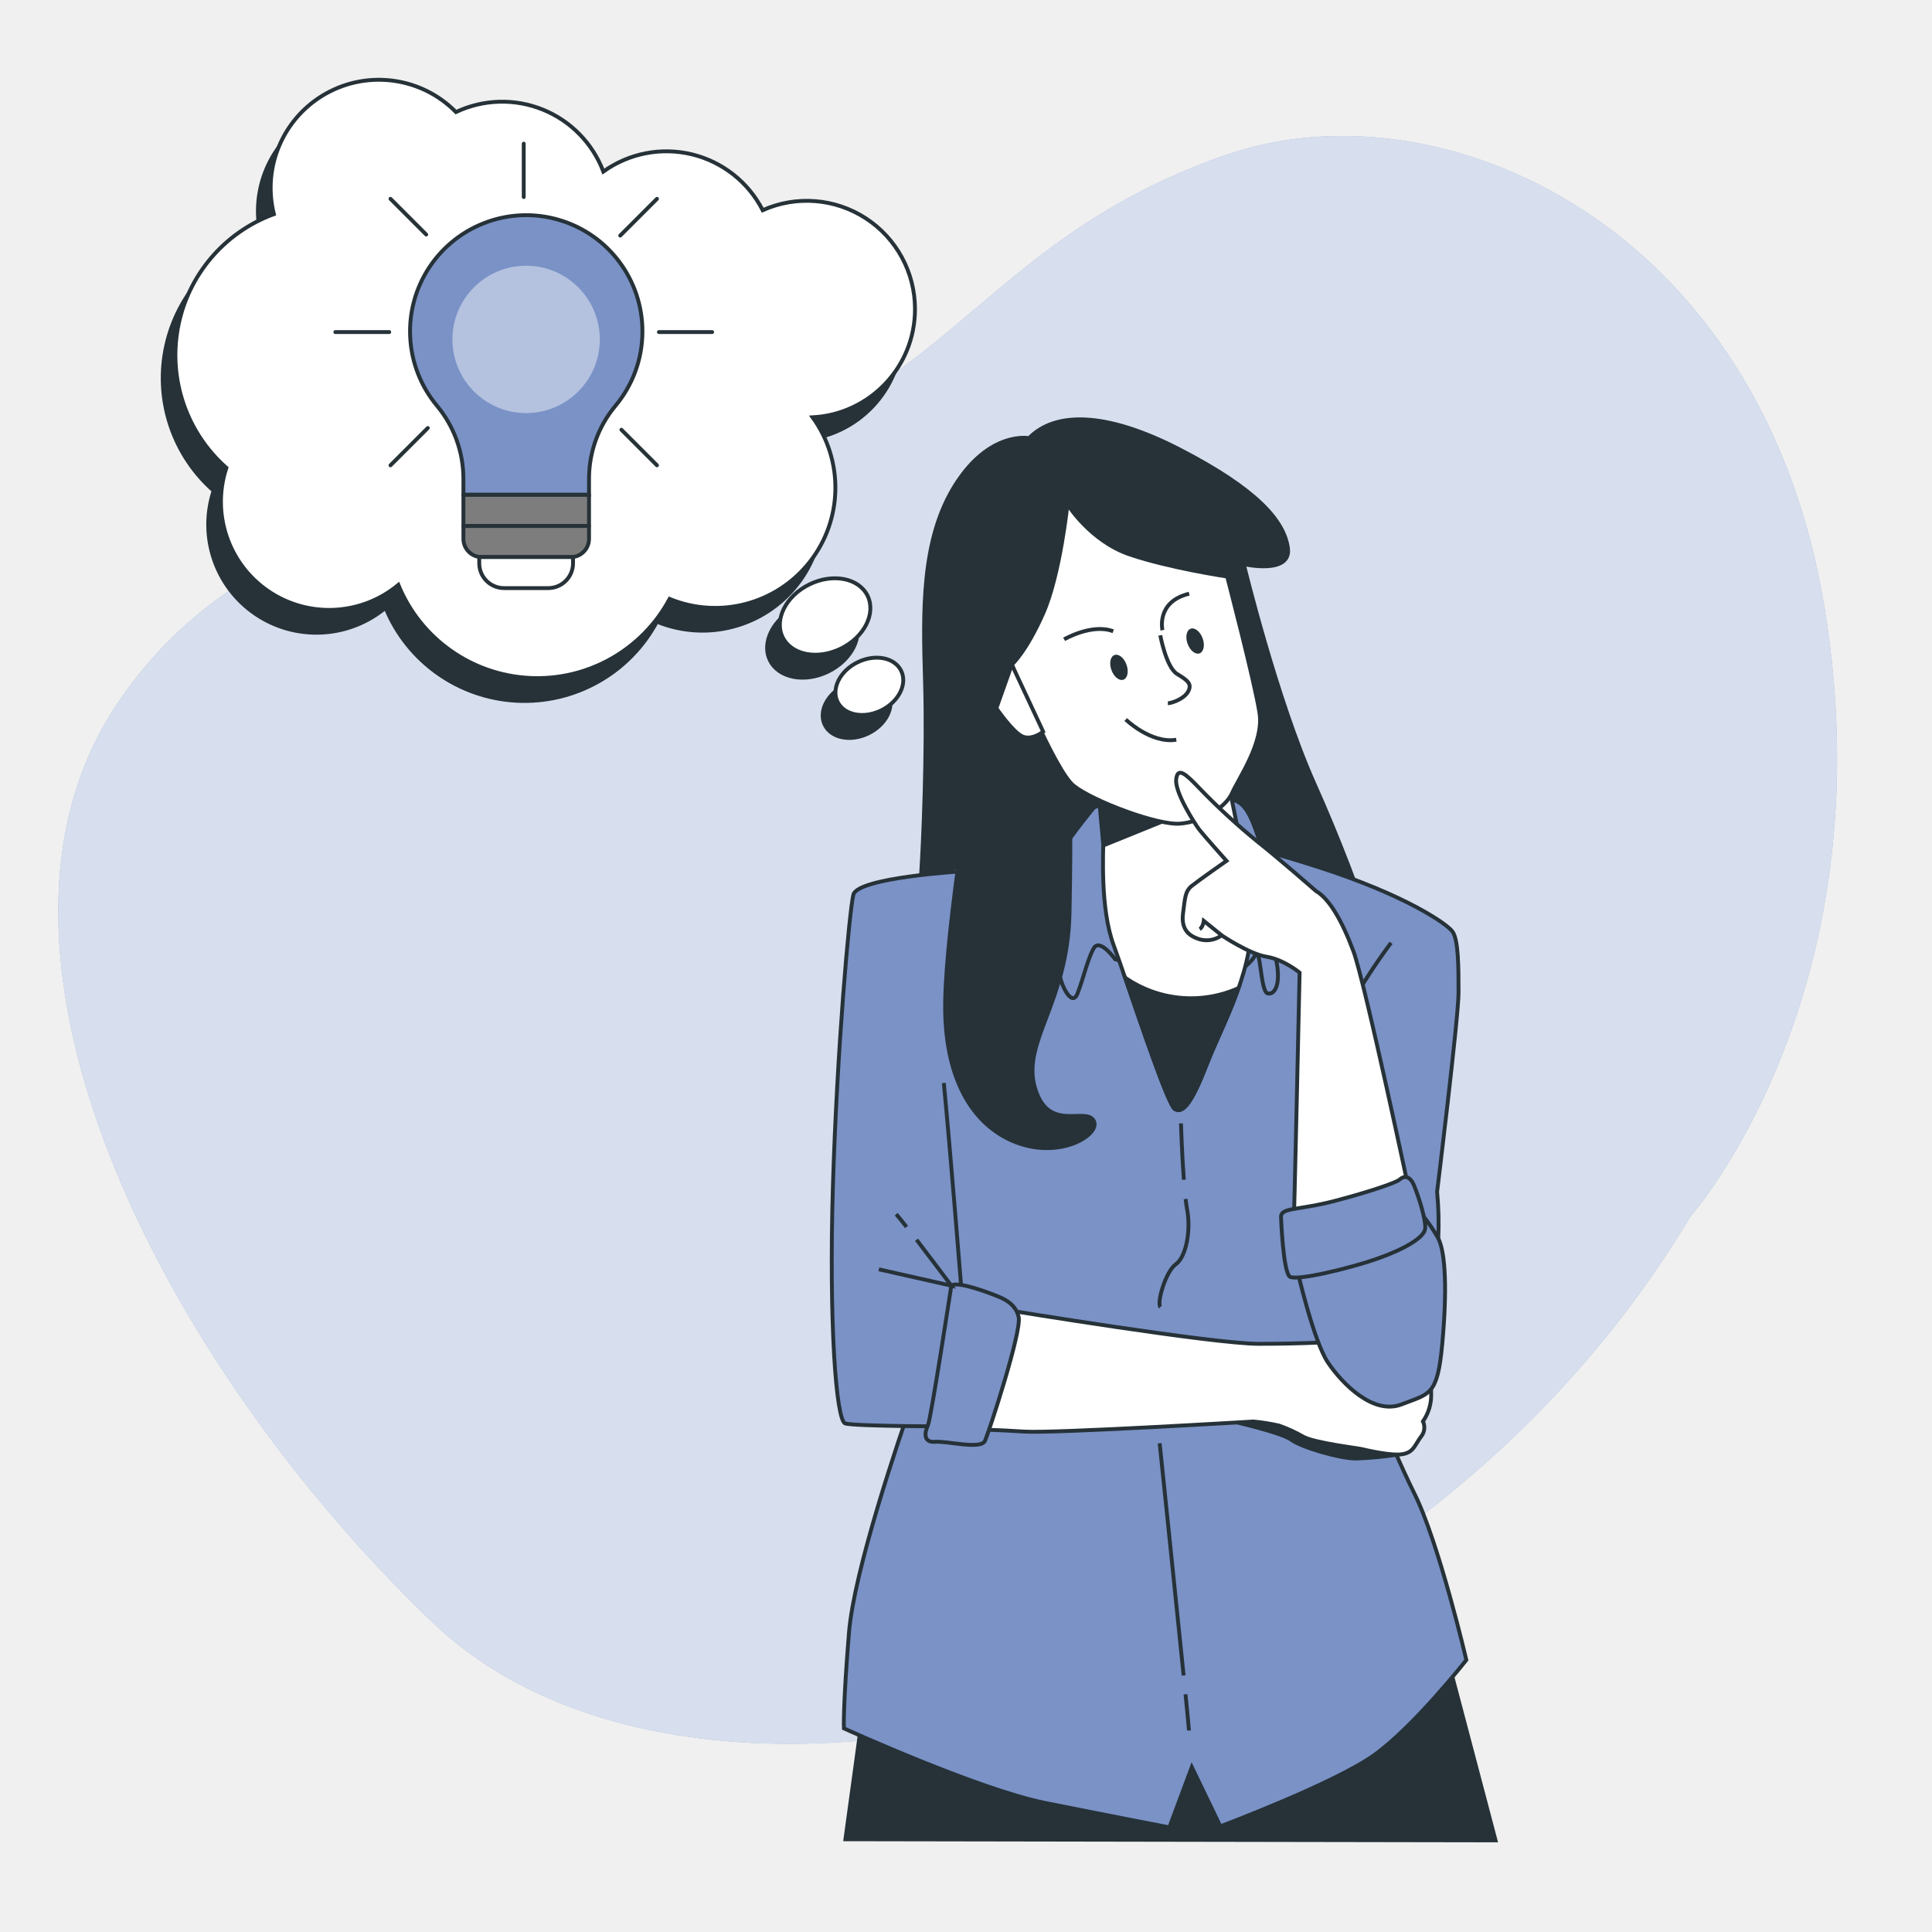
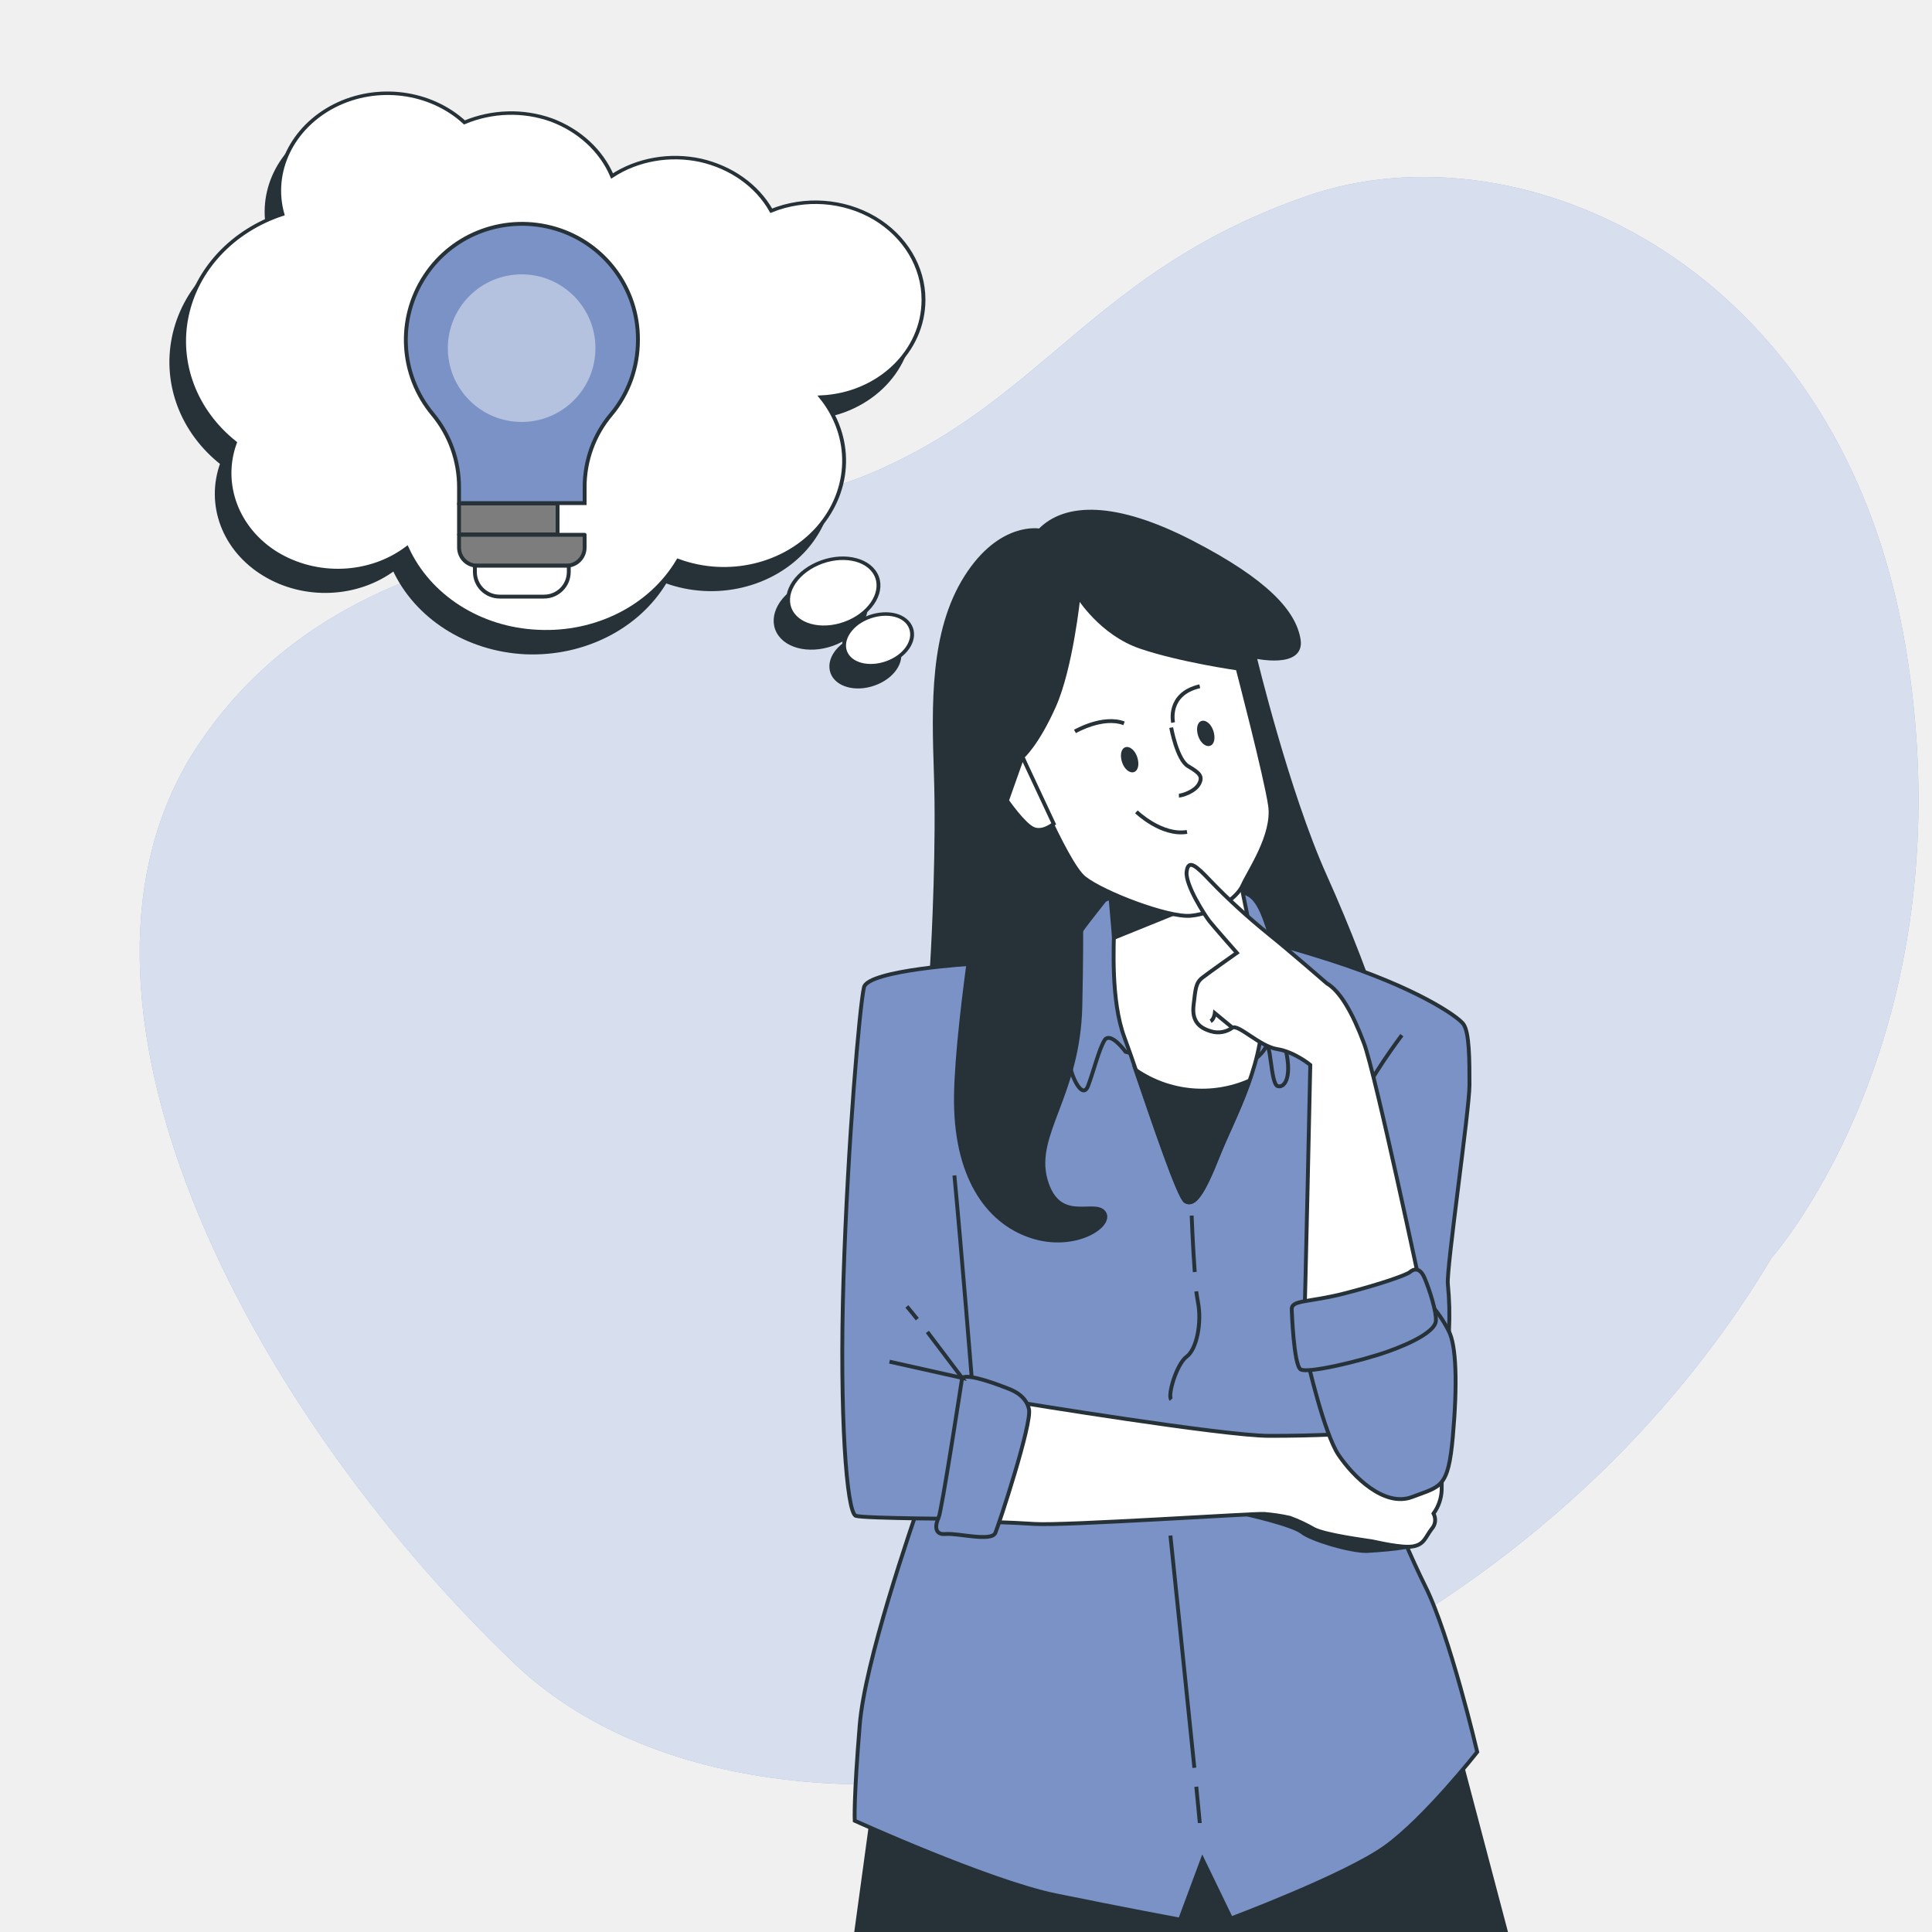
<svg xmlns="http://www.w3.org/2000/svg" viewBox="0 0 500 500">
  <g id="freepik--background-simple--inject-29">
-     <path d="M437.4,314.93s51.09-57.42,34.85-157.33-99.67-136.72-155-117.49-67.81,52.7-113,71.84-131.06,6-174,70.29,11.88,170.82,81.67,237.62S359.8,444.84,437.4,314.93Z" style="fill:#7A92C6" />
-     <path d="M437.4,314.93s51.09-57.42,34.85-157.33-99.67-136.72-155-117.49-67.81,52.7-113,71.84-131.06,6-174,70.29,11.88,170.82,81.67,237.62S359.8,444.84,437.4,314.93Z" style="fill:#fff;opacity:0.7" />
+     <path d="M 458.5 325.5 s 51.1 -57.4 34.8 -157.3 s -99.7 -136.7 -155 -117.5 s -67.8 52.7 -113 71.8 s -131.1 6 -174 70.3 s 11.9 170.8 81.7 237.6 S 380.9 455.4 458.5 325.5 Z" style="fill: #7a92c6" />
+     <path d="M 458.5 325.5 s 51.1 -57.4 34.8 -157.3 s -99.7 -136.7 -155 -117.5 s -67.8 52.7 -113 71.8 s -131.1 6 -174 70.3 s 11.9 170.8 81.7 237.6 S 380.9 455.4 458.5 325.5 Z" style="fill: #ffffff; opacity: 0.7" />
  </g>
  <g id="freepik--Character--inject-29">
-     <path d="M266.31,113.39s-10.16-2-19.07,12.11-8.37,33-7.84,51-.46,41.3-1,49.5-9.47,16.09-9.47,16.09l127.52,3a438.79,438.79,0,0,0-16.31-42.28C330.36,181,321.89,146,321.89,146s12.48,2.85,11.41-4.27-8.2-15.15-27.8-25.3S272.9,106.62,266.31,113.39Z" style="fill:#263238;stroke:#263238;stroke-miterlimit:10" />
-     <polygon points="218.79 476 223.81 439.4 374.35 428.18 387.05 476.29 218.79 476" style="fill:#263238;stroke:#263238;stroke-miterlimit:10" />
-     <path d="M366.05,386.54a228,228,0,0,1-9.9-23.22c2.65-6.39,11.55-22.67,11.55-22.67l5.28-9.51s-1-2.93-.75-10.71a87.35,87.35,0,0,0-.31-12s5.55-45.17,5.55-51.51,0-13.73-1.58-15.85-12.42-9.5-34.6-16.64-29.59-7.39-31.17-7.92-29.58,1.85-29.58,1.85-43.85,7.39-46,9.77S240.39,347,240.39,347s-3.29,8.51-4.07,14.89c-3.74,10.63-15.27,44.45-16.6,60.58-1.58,19.28-1.32,24.83-1.32,24.83s34.86,15.84,52,19.28,32.23,6.34,32.23,6.34l5.81-15.59,7.39,15.32s29.58-11.09,39.88-18.49,23.78-24.56,23.78-24.56S372.38,399.22,366.05,386.54Z" style="fill:#7A92C6;stroke:#263238;stroke-miterlimit:10" />
-     <path d="M360,244s-9.06,12-11,18.11" style="fill:none;stroke:#263238;stroke-miterlimit:10" />
-     <path d="M318.57,367.76s13.08,2.95,15.61,4.85,12.45,4.85,16.67,4.85a87.08,87.08,0,0,0,10.76-1l-6.75-7.6S328.7,365,324.69,365A8,8,0,0,0,318.57,367.76Z" style="fill:#263238;stroke:#263238;stroke-miterlimit:10" />
-     <path d="M306.81,438.48c.54,5.45.89,9,.89,9.37" style="fill:none;stroke:#263238;stroke-miterlimit:10" />
-     <path d="M300.12,373.52s4,38.5,6.2,60.09" style="fill:none;stroke:#263238;stroke-miterlimit:10" />
-     <path d="M306.83,310.3c.12,1,.25,1.91.38,2.62,1.06,5.54-.26,12.41-2.9,14.26s-5,10-4,11.09" style="fill:none;stroke:#263238;stroke-miterlimit:10" />
-     <path d="M305.63,290.73s.25,7.87.75,14.59" style="fill:none;stroke:#263238;stroke-miterlimit:10" />
-     <path d="M287.32,208.37s-3.55-.22-4.44.89-7.75,9.53-8,11.3-.67,29-.67,31.24,3.1,9.31,4.65,5.32,2.66-9.08,4.22-11.74,5.53,2.88,5.53,2.88l26.15,7.09s8.42-4.88,10-8,1.33,9.31,3.33,9.75,3.77-2.88,1.77-10.41-1.55-21.94-4.43-30.58-4.88-9.31-9.53-9.53S287.32,208.37,287.32,208.37Z" style="fill:#7A92C6;stroke:#263238;stroke-miterlimit:10" />
-     <path d="M283.77,192.26s1.78,21,1.78,24.59-.89,18.17,2.67,27.79,13.72,41.16,15.86,42.41,4.45-1.78,8.37-11.94S325.28,250,323.68,235s-8.56-44.72-8.56-44.72Z" style="fill:#fff;stroke:#263238;stroke-miterlimit:10" />
-     <polygon points="305.57 210.68 285.54 218.81 284.38 206.03 305.57 210.68" style="fill:#263238;stroke:#263238;stroke-miterlimit:10" />
-     <path d="M291.16,253c4.5,13.05,11.22,33.05,12.92,34,2.14,1.25,4.45-1.78,8.37-11.94,2.07-5.35,5.51-12,8.08-19.35A29.92,29.92,0,0,1,291.16,253Z" style="fill:#263238;stroke:#263238;stroke-miterlimit:10" />
-     <path d="M261.86,172s11.08,27.39,16,31.34,21.69,10.29,27.54,9.82,11.87-4.28,13.46-7.92,8.23-13,7.12-20.57-8.39-35.46-8.39-35.46S302.69,147,292.4,143.5s-16.14-13-16.14-13-1.9,18.36-6.33,28.33S261.86,172,261.86,172Z" style="fill:#fff;stroke:#263238;stroke-miterlimit:10" />
-     <path d="M300.28,164.42s1.52,8.28,4.35,10,3.93,2.62,2.84,4.58-4.36,3-5.23,3" style="fill:none;stroke:#263238;stroke-miterlimit:10" />
-     <path d="M291.34,186.21s6.54,6.32,13.08,5.23" style="fill:none;stroke:#263238;stroke-miterlimit:10" />
-     <path d="M275.4,165.46s7.21-4.2,12.7-2.08" style="fill:none;stroke:#263238;stroke-miterlimit:10" />
-     <path d="M300.84,163.09s-1.72-7.37,6.92-9.44" style="fill:none;stroke:#263238;stroke-miterlimit:10" />
-     <path d="M291.53,172c.64,1.76.29,3.51-.78,3.9s-2.47-.72-3.11-2.49-.29-3.5.79-3.89S290.89,170.22,291.53,172Z" style="fill:#263238" />
-     <path d="M311.24,165.19c.64,1.76.29,3.51-.79,3.9s-2.46-.72-3.1-2.48-.29-3.51.78-3.9S310.6,163.43,311.24,165.19Z" style="fill:#263238" />
-     <path d="M261.86,172l-4,11.29s4.27,6.24,6.77,7.31,5.34-1.25,5.34-1.25Z" style="fill:#fff;stroke:#263238;stroke-miterlimit:10" />
-     <path d="M260.73,339.06s53.09,8.72,65,8.72,22.45-.53,23.77-1.06,18-2.11,19.28.27.8,6.87.8,6.87a29.88,29.88,0,0,1,.79,7.92,12,12,0,0,1-2.11,6.07,3.72,3.72,0,0,1-.53,4c-1.59,2.11-1.85,4-4.76,4.49s-9.5-1.06-10.56-1.32-12.15-1.59-15.06-3.17a37.79,37.79,0,0,0-6.34-2.91,52.81,52.81,0,0,0-6.6-1.06S272.61,371,265,370.49s-12.41-.52-12.41-.52Z" style="fill:#fff;stroke:#263238;stroke-miterlimit:10" />
-     <path d="M335.63,328.28s4.29,18.75,8,24.28,11.78,13.74,19.1,10.89,9.28-2.14,10.53-15.71.89-23.56-1.07-27.31a43.46,43.46,0,0,0-5.36-7.5Z" style="fill:#7A92C6;stroke:#263238;stroke-miterlimit:10" />
-     <path d="M340.63,230.64s-10-8.74-15-12.67a169.23,169.23,0,0,1-15.17-13.92c-3.57-3.75-5.72-5.71-6.07-2.32s4.82,11.42,5.89,12.85,7.14,8.21,7.14,8.21-7.14,5-8.93,6.43-1.78,3-2.32,7.14,1.43,5.89,4.46,6.78a6.65,6.65,0,0,0,5.54-1.07s7.14,4.82,11.6,5.53,8.57,4.11,8.57,4.11-1.43,66-1.61,67.65,9.46,1.25,18.74-1.79,11.79-6.6,11.79-6.6-12-56.76-15-64.8S344,232.61,340.63,230.64Z" style="fill:#fff;stroke:#263238;stroke-miterlimit:10" />
-     <path d="M316.18,242.07l-4.64-3.75s-.18,1.61-1.07,2.14" style="fill:#fff;stroke:#263238;stroke-miterlimit:10" />
-     <path d="M331.53,315.08s.53,14.27,2.32,15.35,15.35-2.15,22.49-4.65,12.32-5.53,12.5-7.85-1.61-8-2.86-11.07-3-2.32-3.75-1.6-7.14,3-16.78,5.53S331.35,312.4,331.53,315.08Z" style="fill:#7A92C6;stroke:#263238;stroke-miterlimit:10" />
-     <path d="M243.84,285.12c-.33-3.63-.6-6.94-.81-9.71" style="fill:#7A92C6;stroke:#263238;stroke-miterlimit:10" />
-     <path d="M249.11,225.49s-27.21,1.59-28.27,6.08-4.22,40.14-5.28,75.27.79,60.75,3.17,61.54,29.58.79,29.58.79l3.44-30.63-2.91-4.49s-2.76-34.78-4.58-53.77" style="fill:#7A92C6;stroke:#263238;stroke-miterlimit:10" />
-     <path d="M246.2,332.73s-5.28,34.6-6.07,36.18-1.32,4.49,1.84,4.23,11.89,2.11,12.95-.27,9.51-28.26,8.71-32-4.49-5-5.81-5.54S247.79,331.4,246.2,332.73Z" style="fill:#7A92C6;stroke:#263238;stroke-miterlimit:10" />
-     <path d="M234.61,317.53c-1.19-1.52-2.16-2.72-2.67-3.29" style="fill:none;stroke:#263238;stroke-miterlimit:10" />
-     <path d="M227.45,328.5l18.75,4.23s-4.89-6.52-9-11.89" style="fill:none;stroke:#263238;stroke-miterlimit:10" />
-     <path d="M252.6,193.78s-7.74,45.06-8,65.78,8,32.65,19.4,36.44,21.3-2.84,18.93-6.15-11.83,3.31-15.14-8.52,8.52-21.77,9-45,0-29.34,0-29.34" style="fill:#263238;stroke:#263238;stroke-miterlimit:10" />
+     <path d="M 269.1 137.3 s -10.2 -2 -19.1 12.1 s -8.4 33 -7.8 51 s -0.5 41.3 -1 49.5 s -9.5 16.1 -9.5 16.1 l 127.5 3 C 354.5 254.6 349.1 240.5 342.9 226.7 C 333.1 204.9 324.7 169.9 324.7 169.9 s 12.5 2.8 11.4 -4.3 s -8.2 -15.2 -27.8 -25.3 S 275.7 130.5 269.1 137.3 Z" style="fill: #263238; stroke: #263238; stroke-miterlimit: 10" />
+     <polygon points="221.6,499.9 226.6,463.3 377.1,452.1 389.8,500.2 221.6,499.9" style="fill: #263238; stroke: #263238; stroke-miterlimit: 10" />
+     <path d="M 368.8 410.4 C 365.1 402.9 361.8 395.1 358.9 387.2 c 2.6 -6.4 11.6 -22.7 11.6 -22.7 l 5.3 -9.5 s -1 -2.9 -0.8 -10.7 C 375.2 340.3 375.1 336.3 374.7 332.3 s 5.6 -45.2 5.6 -51.5 s 0 -13.7 -1.6 -15.8 s -12.4 -9.5 -34.6 -16.6 s -29.6 -7.4 -31.2 -7.9 s -29.6 1.9 -29.6 1.9 s -43.8 7.4 -46 9.8 S 243.2 370.9 243.2 370.9 s -3.3 8.5 -4.1 14.9 c -3.7 10.6 -15.3 44.4 -16.6 60.6 c -1.6 19.3 -1.3 24.8 -1.3 24.8 s 34.9 15.8 52 19.3 s 32.2 6.3 32.2 6.3 l 5.8 -15.6 l 7.4 15.3 s 29.6 -11.1 39.9 -18.5 s 23.8 -24.6 23.8 -24.6 S 375.2 423.1 368.8 410.4 Z" style="fill: #7a92c6; stroke: #263238; stroke-miterlimit: 10" />
+     <path d="M 362.8 267.9 s -9.1 12 -11 18.1" style="fill: none; stroke: #263238; stroke-miterlimit: 10" />
+     <path d="M 321.3 391.6 s 13.1 2.9 15.6 4.9 s 12.4 4.9 16.7 4.9 C 357.2 401.2 360.8 400.9 364.4 400.3 l -6.8 -7.6 S 331.5 388.9 327.5 388.9 C 325.1 388.9 322.9 389.9 321.3 391.6 Z" style="fill: #263238; stroke: #263238; stroke-miterlimit: 10" />
+     <path d="M 309.6 462.4 c 0.5 5.4 0.9 9 0.9 9.4" style="fill: none; stroke: #263238; stroke-miterlimit: 10" />
+     <path d="M 302.9 397.4 s 4 38.5 6.2 60.1" style="fill: none; stroke: #263238; stroke-miterlimit: 10" />
+     <path d="M 309.6 334.2 c 0.1 1 0.3 1.9 0.4 2.6 c 1.1 5.5 -0.3 12.4 -2.9 14.3 s -5 10 -4 11.1" style="fill: none; stroke: #263238; stroke-miterlimit: 10" />
+     <path d="M 308.4 314.6 s 0.3 7.9 0.8 14.6" style="fill: none; stroke: #263238; stroke-miterlimit: 10" />
+     <path d="M 290.1 232.3 s -3.6 -0.2 -4.4 0.9 s -7.8 9.5 -8 11.3 s -0.7 29 -0.7 31.2 s 3.1 9.3 4.6 5.3 s 2.7 -9.1 4.2 -11.7 s 5.5 2.9 5.5 2.9 l 26.1 7.1 s 8.4 -4.9 10 -8 s 1.3 9.3 3.3 9.8 s 3.8 -2.9 1.8 -10.4 s -1.6 -21.9 -4.4 -30.6 s -4.9 -9.3 -9.5 -9.5 S 290.1 232.3 290.1 232.3 Z" style="fill: #7a92c6; stroke: #263238; stroke-miterlimit: 10" />
+     <path d="M 286.5 216.1 s 1.8 21 1.8 24.6 s -0.9 18.2 2.7 27.8 s 13.7 41.2 15.9 42.4 s 4.4 -1.8 8.4 -11.9 S 328.1 273.9 326.5 258.9 s -8.6 -44.7 -8.6 -44.7 Z" style="fill: #ffffff; stroke: #263238; stroke-miterlimit: 10" />
+     <polygon points="308.3,234.6 288.3,242.7 287.2,229.9 308.3,234.6" style="fill: #263238; stroke: #263238; stroke-miterlimit: 10" />
+     <path d="M 293.9 276.9 c 4.5 13.1 11.2 33.1 12.9 34 c 2.1 1.3 4.4 -1.8 8.4 -11.9 c 2.1 -5.4 5.5 -12 8.1 -19.3 C 313.7 283.9 302.6 282.9 293.9 276.9 Z" style="fill: #263238; stroke: #263238; stroke-miterlimit: 10" />
+     <path d="M 264.6 195.9 s 11.1 27.4 16 31.3 s 21.7 10.3 27.5 9.8 s 11.9 -4.3 13.5 -7.9 s 8.2 -13 7.1 -20.6 s -8.4 -35.5 -8.4 -35.5 S 305.5 170.9 295.2 167.4 s -16.1 -13 -16.1 -13 s -1.9 18.4 -6.3 28.3 S 264.6 195.9 264.6 195.9 Z" style="fill: #ffffff; stroke: #263238; stroke-miterlimit: 10" />
+     <path d="M 303.1 188.3 s 1.5 8.3 4.4 10 s 3.9 2.6 2.8 4.6 s -4.4 3 -5.2 3" style="fill: none; stroke: #263238; stroke-miterlimit: 10" />
+     <path d="M 294.1 210.1 s 6.5 6.3 13.1 5.2" style="fill: none; stroke: #263238; stroke-miterlimit: 10" />
+     <path d="M 278.2 189.3 s 7.2 -4.2 12.7 -2.1" style="fill: none; stroke: #263238; stroke-miterlimit: 10" />
+     <path d="M 303.6 187 s -1.7 -7.4 6.9 -9.4" style="fill: none; stroke: #263238; stroke-miterlimit: 10" />
+     <path d="M 294.3 195.9 c 0.6 1.8 0.3 3.5 -0.8 3.9 s -2.5 -0.7 -3.1 -2.5 s -0.3 -3.5 0.8 -3.9 S 293.7 194.1 294.3 195.9 Z" style="fill: #263238" />
+     <path d="M 314 189.1 c 0.6 1.8 0.3 3.5 -0.8 3.9 s -2.5 -0.7 -3.1 -2.5 s -0.3 -3.5 0.8 -3.9 S 313.4 187.3 314 189.1 Z" style="fill: #263238" />
+     <path d="M 264.6 195.9 l -4 11.3 s 4.3 6.2 6.8 7.3 s 5.3 -1.3 5.3 -1.3 Z" style="fill: #ffffff; stroke: #263238; stroke-miterlimit: 10" />
+     <path d="M 263.5 362.9 s 53.1 8.7 65 8.7 s 22.4 -0.5 23.8 -1.1 s 18 -2.1 19.3 0.3 s 0.8 6.9 0.8 6.9 C 373 380.3 373.2 383 373.1 385.7 C 373 387.8 372.3 389.9 371 391.7 C 371.7 393.1 371.5 394.6 370.5 395.7 c -1.6 2.1 -1.9 4 -4.8 4.5 s -9.5 -1.1 -10.6 -1.3 s -12.1 -1.6 -15.1 -3.2 C 338.1 394.6 336 393.6 333.8 392.8 C 331.6 392.3 329.4 392 327.2 391.8 S 275.4 394.9 267.8 394.4 s -12.4 -0.5 -12.4 -0.5 Z" style="fill: #ffffff; stroke: #263238; stroke-miterlimit: 10" />
+     <path d="M 338.4 352.2 s 4.3 18.8 8 24.3 s 11.8 13.7 19.1 10.9 s 9.3 -2.1 10.5 -15.7 s 0.9 -23.6 -1.1 -27.3 C 373.5 341.6 371.7 339.1 369.6 336.8 Z" style="fill: #7a92c6; stroke: #263238; stroke-miterlimit: 10" />
+     <path d="M 343.4 254.5 s -10 -8.7 -15 -12.7 C 323.1 237.5 318 232.9 313.2 227.9 c -3.6 -3.8 -5.7 -5.7 -6.1 -2.3 s 4.8 11.4 5.9 12.8 s 7.1 8.2 7.1 8.2 s -7.1 5 -8.9 6.4 s -1.8 3 -2.3 7.1 s 1.4 5.9 4.5 6.8 C 315.3 267.5 317.4 267.1 318.9 266 s 7.1 4.8 11.6 5.5 s 8.6 4.1 8.6 4.1 s -1.4 66 -1.6 67.6 s 9.5 1.3 18.7 -1.8 s 11.8 -6.6 11.8 -6.6 s -12 -56.8 -15 -64.8 S 346.8 256.5 343.4 254.5 Z" style="fill: #ffffff; stroke: #263238; stroke-miterlimit: 10" />
+     <path d="M 319 266 l -4.6 -3.8 s -0.2 1.6 -1.1 2.1" style="fill: #ffffff; stroke: #263238; stroke-miterlimit: 10" />
+     <path d="M 334.3 339 s 0.5 14.3 2.3 15.4 s 15.4 -2.1 22.5 -4.6 s 12.3 -5.5 12.5 -7.9 s -1.6 -8 -2.9 -11.1 s -3 -2.3 -3.8 -1.6 s -7.1 3 -16.8 5.5 S 334.1 336.3 334.3 339 Z" style="fill: #7a92c6; stroke: #263238; stroke-miterlimit: 10" />
+     <path d="M 246.6 309 c -0.3 -3.6 -0.6 -6.9 -0.8 -9.7" style="fill: #7a92c6; stroke: #263238; stroke-miterlimit: 10" />
+     <path d="M 251.9 249.4 s -27.2 1.6 -28.3 6.1 s -4.2 40.1 -5.3 75.3 s 0.8 60.8 3.2 61.5 s 29.6 0.8 29.6 0.8 l 3.4 -30.6 l -2.9 -4.5 s -2.8 -34.8 -4.6 -53.8" style="fill: #7a92c6; stroke: #263238; stroke-miterlimit: 10" />
+     <path d="M 249 356.6 s -5.3 34.6 -6.1 36.2 s -1.3 4.5 1.8 4.2 s 11.9 2.1 12.9 -0.3 s 9.5 -28.3 8.7 -32 s -4.5 -5 -5.8 -5.5 S 250.6 355.3 249 356.6 Z" style="fill: #7a92c6; stroke: #263238; stroke-miterlimit: 10" />
+     <path d="M 237.4 341.4 c -1.2 -1.5 -2.2 -2.7 -2.7 -3.3" style="fill: none; stroke: #263238; stroke-miterlimit: 10" />
+     <path d="M 230.2 352.4 l 18.8 4.2 s -4.9 -6.5 -9 -11.9" style="fill: none; stroke: #263238; stroke-miterlimit: 10" />
+     <path d="M 255.4 217.7 s -7.7 45.1 -8 65.8 s 8 32.6 19.4 36.4 s 21.3 -2.8 18.9 -6.1 s -11.8 3.3 -15.1 -8.5 s 8.5 -21.8 9 -45 s 0 -29.3 0 -29.3" style="fill: #263238; stroke: #263238; stroke-miterlimit: 10" />
  </g>
  <g id="freepik--speech-bubble--inject-29">
-     <path d="M233.49,86a28,28,0,0,0-39.41-25.6,28,28,0,0,0-41.23-10.05,28,28,0,0,0-38.19-15.4A28,28,0,0,0,67.57,61.37,38.85,38.85,0,0,0,55.29,127a28,28,0,0,0,44.49,30.29,38.86,38.86,0,0,0,70.22,3.6,31.1,31.1,0,0,0,37-47A28,28,0,0,0,233.49,86Z" style="fill:#263238;stroke:#263238;stroke-miterlimit:10" />
-     <ellipse cx="210.24" cy="165.5" rx="12.23" ry="9.25" transform="translate(-51.29 109) rotate(-26.02)" style="fill:#263238;stroke:#263238;stroke-miterlimit:10" />
-     <path d="M213.45,187.59c1.68,3.44,6.73,4.43,11.28,2.21s6.87-6.81,5.19-10.25-6.73-4.43-11.28-2.21S211.77,184.15,213.45,187.59Z" style="fill:#263238;stroke:#263238;stroke-miterlimit:10" />
-     <path d="M236.8,80a28,28,0,0,0-39.41-25.6,28,28,0,0,0-41.24-10A28,28,0,0,0,118,29,28,28,0,0,0,70.88,55.42a38.86,38.86,0,0,0-12.29,65.66,28,28,0,0,0,44.5,30.29A38.86,38.86,0,0,0,173.3,155a31.1,31.1,0,0,0,37-47A28,28,0,0,0,236.8,80Z" style="fill:#fff;stroke:#263238;stroke-miterlimit:10" />
-     <ellipse cx="213.54" cy="159.55" rx="12.23" ry="9.25" transform="translate(-48.35 109.85) rotate(-26.02)" style="fill:#fff;stroke:#263238;stroke-miterlimit:10" />
-     <path d="M216.76,181.64c1.68,3.44,6.73,4.43,11.27,2.22s6.87-6.81,5.19-10.26-6.72-4.43-11.27-2.21S215.08,178.2,216.76,181.64Z" style="fill:#fff;stroke:#263238;stroke-miterlimit:10" />
+     <path transform="matrix(1,0,0,0.9,0,6.7)" d="M 235.7 84.8 C 235.7 75.3 230.9 66.5 223 61.3 C 215 56.1 205 55.3 196.3 59.2 C 192.6 51.9 185.9 46.7 178 44.7 C 170.1 42.8 161.7 44.4 155.1 49.2 C 152.3 41.8 146.6 36 139.4 33.1 C 132.1 30.2 123.9 30.4 116.9 33.8 C 108 24.8 94.3 22.9 83.3 29 C 72.3 35.2 66.8 47.9 69.8 60.2 C 56.9 64.9 47.5 76 45 89.5 C 42.5 103 47.2 116.8 57.5 125.8 C 53.6 137.7 58 150.7 68.4 157.7 C 78.7 164.7 92.4 164.1 102 156.1 C 107.7 170 120.9 179.4 136 180.2 C 151 180.9 165.1 173 172.2 159.7 C 185.1 165 199.9 161.1 208.5 150.2 C 217.1 139.2 217.4 123.9 209.2 112.7 C 224.1 111.9 235.7 99.7 235.7 84.8 Z" style="fill: #263238; stroke: #263238; stroke-miterlimit: 10" />
+     <ellipse cx="214.6" cy="161.6" rx="12.2" ry="9.3" transform="matrix(1,0,0,0.9,-51.3,112.7) rotate(-26)" style="fill: #263238; stroke: #263238; stroke-miterlimit: 10" />
+     <path transform="matrix(1,0,0,0.9,0,11.7)" d="M 215.7 181.1 c 1.7 3.4 6.7 4.4 11.3 2.2 s 6.9 -6.8 5.2 -10.3 s -6.7 -4.4 -11.3 -2.2 S 214 177.6 215.7 181.1 Z" style="fill: #263238; stroke: #263238; stroke-miterlimit: 10" />
+     <path transform="matrix(1,0,0,0.9,0,6.3)" d="M 239 79.2 C 239 69.7 234.2 60.9 226.3 55.7 C 218.3 50.5 208.3 49.7 199.6 53.6 C 195.9 46.3 189.2 41.1 181.3 39.1 C 173.4 37.2 165 38.8 158.4 43.6 C 155.6 36.3 149.9 30.5 142.7 27.5 C 135.4 24.6 127.3 24.9 120.2 28.2 C 111.4 19.2 97.6 17.2 86.6 23.4 C 75.6 29.6 70 42.4 73.1 54.6 C 60.2 59.3 50.8 70.5 48.3 84 C 45.8 97.4 50.5 111.2 60.8 120.3 C 56.9 132.1 61.3 145.2 71.6 152.2 C 82 159.2 95.7 158.6 105.3 150.6 C 111 164.5 124.2 173.9 139.3 174.6 C 154.3 175.4 168.4 167.5 175.5 154.2 C 188.4 159.5 203.2 155.6 211.8 144.7 C 220.4 133.7 220.7 118.5 212.5 107.2 C 227.4 106.4 239 94.1 239 79.2 Z" style="fill: #ffffff; stroke: #263238; stroke-miterlimit: 10" />
+     <ellipse cx="217.7" cy="156" rx="12.2" ry="9.3" transform="matrix(1,0,0,0.9,-48.4,113.1) rotate(-26)" style="fill: #ffffff; stroke: #263238; stroke-miterlimit: 10" />
+     <path transform="matrix(1,0,0,0.9,0,11.3)" d="M 219 175.5 c 1.7 3.4 6.7 4.4 11.3 2.2 s 6.9 -6.8 5.2 -10.3 s -6.7 -4.4 -11.3 -2.2 S 217.3 172.1 219 175.5 Z" style="fill: #ffffff; stroke: #263238; stroke-miterlimit: 10" />
  </g>
  <g id="freepik--light-bulb--inject-29">
-     <path d="M166.26,85.78A30.07,30.07,0,1,0,113.08,105a29.54,29.54,0,0,1,6.85,18.92v4.12h32.51v-4.12a29.45,29.45,0,0,1,6.84-18.9A30,30,0,0,0,166.26,85.78Z" style="fill:#7A92C6;stroke:#263238;stroke-miterlimit:10" />
-     <circle cx="136.16" cy="87.84" r="19.07" style="fill:#fff;opacity:0.44" />
-     <rect x="119.93" y="128.07" width="32.51" height="8.04" style="fill:#7d7d7d;stroke:#263238;stroke-linecap:round;stroke-linejoin:round" />
-     <path d="M119.93,136.13h32.51a0,0,0,0,1,0,0v3.32a4.73,4.73,0,0,1-4.73,4.73H124.66a4.73,4.73,0,0,1-4.73-4.73v-3.32A0,0,0,0,1,119.93,136.13Z" style="fill:#7d7d7d;stroke:#263238;stroke-linecap:round;stroke-linejoin:round" />
-     <path d="M124,144.16h24.3a0,0,0,0,1,0,0v1.63a6.41,6.41,0,0,1-6.41,6.41H130.44a6.41,6.41,0,0,1-6.41-6.41v-1.63A0,0,0,0,1,124,144.16Z" style="fill:#fff;stroke:#263238;stroke-linecap:round;stroke-linejoin:round" />
-     <line x1="170.52" y1="85.94" x2="184.3" y2="85.94" style="fill:none;stroke:#263238;stroke-linecap:round;stroke-linejoin:round" />
-     <line x1="86.78" y1="85.94" x2="100.73" y2="85.94" style="fill:none;stroke:#263238;stroke-linecap:round;stroke-linejoin:round" />
-     <line x1="135.54" y1="51" x2="135.54" y2="37.18" style="fill:none;stroke:#263238;stroke-linecap:round;stroke-linejoin:round" />
-     <line x1="160.51" y1="60.97" x2="170.02" y2="51.46" style="fill:none;stroke:#263238;stroke-linecap:round;stroke-linejoin:round" />
-     <line x1="101.06" y1="120.42" x2="110.71" y2="110.77" style="fill:none;stroke:#263238;stroke-linecap:round;stroke-linejoin:round" />
-     <line x1="110.3" y1="60.7" x2="101.06" y2="51.46" style="fill:none;stroke:#263238;stroke-linecap:round;stroke-linejoin:round" />
-     <line x1="170.02" y1="120.42" x2="160.82" y2="111.22" style="fill:none;stroke:#263238;stroke-linecap:round;stroke-linejoin:round" />
+     <path d="M 165.1 88 C 165.2 74.7 156.5 63 143.8 59.2 C 131 55.4 117.3 60.3 110 71.4 C 102.7 82.5 103.5 97 112 107.2 C 116.4 112.5 118.8 119.2 118.8 126.1 v 4.1 h 32.5 v -4.1 C 151.3 119.2 153.7 112.5 158.2 107.2 C 162.7 101.8 165.1 95 165.1 88 Z" style="fill: #7a92c6; stroke: #263238; stroke-miterlimit: 10" />
+     <circle cx="135" cy="90.1" r="19.1" style="fill: #ffffff; opacity: 0.44" />
+     <rect x="118.8" y="130.3" width="25.5" height="8" style="fill: #7d7d7d; stroke: #263238; stroke-linecap: round; stroke-linejoin: round" />
+     <path d="M 118.8 138.4 h 32.5 l 0 0 v 3.3 C 151.3 144.3 149.2 146.4 146.6 146.4 H 123.5 C 120.9 146.4 118.8 144.3 118.8 141.7 v -3.3 L 118.8 138.4 Z" style="fill: #7d7d7d; stroke: #263238; stroke-linecap: round; stroke-linejoin: round" />
+     <path d="M 122.9 146.4 h 24.3 l 0 0 v 1.6 C 147.2 151.6 144.3 154.4 140.8 154.4 H 129.3 C 125.8 154.4 122.9 151.6 122.9 148 v -1.6 L 122.9 146.4 Z" style="fill: #ffffff; stroke: #263238; stroke-linecap: round; stroke-linejoin: round" />
  </g>
+   <path d="M 25.6 7.2 S 68.3 71.7 68.3 71.7" fill="rgb(255, 255, 255)" />
</svg>
